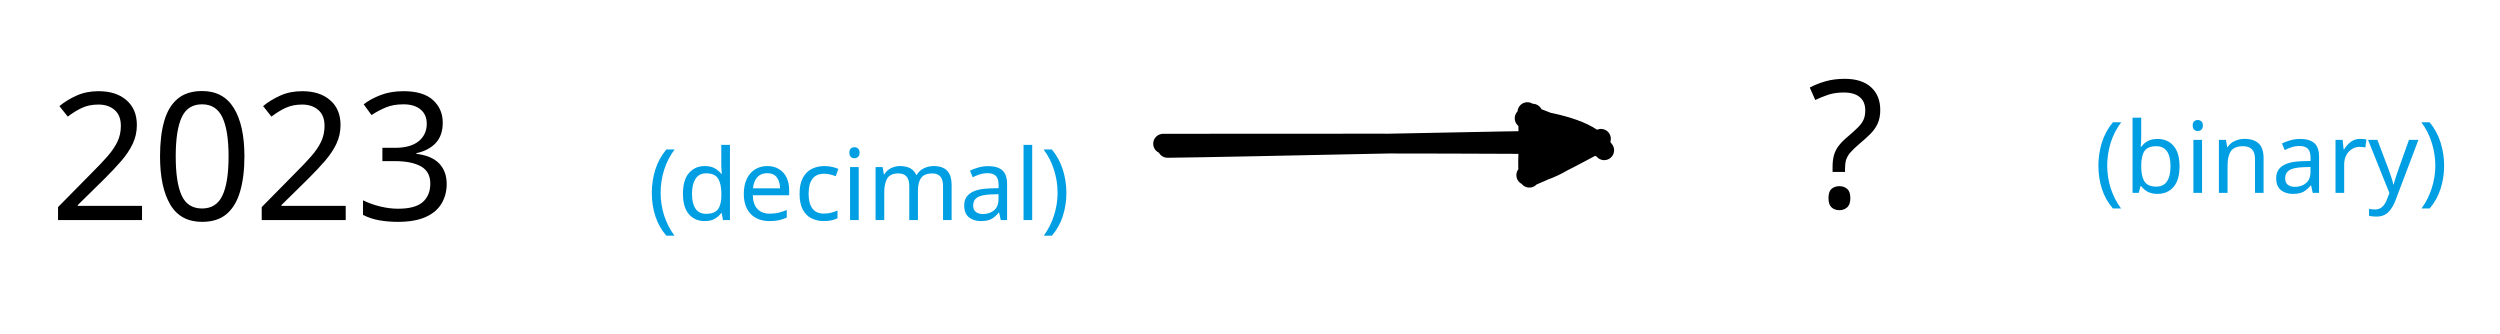
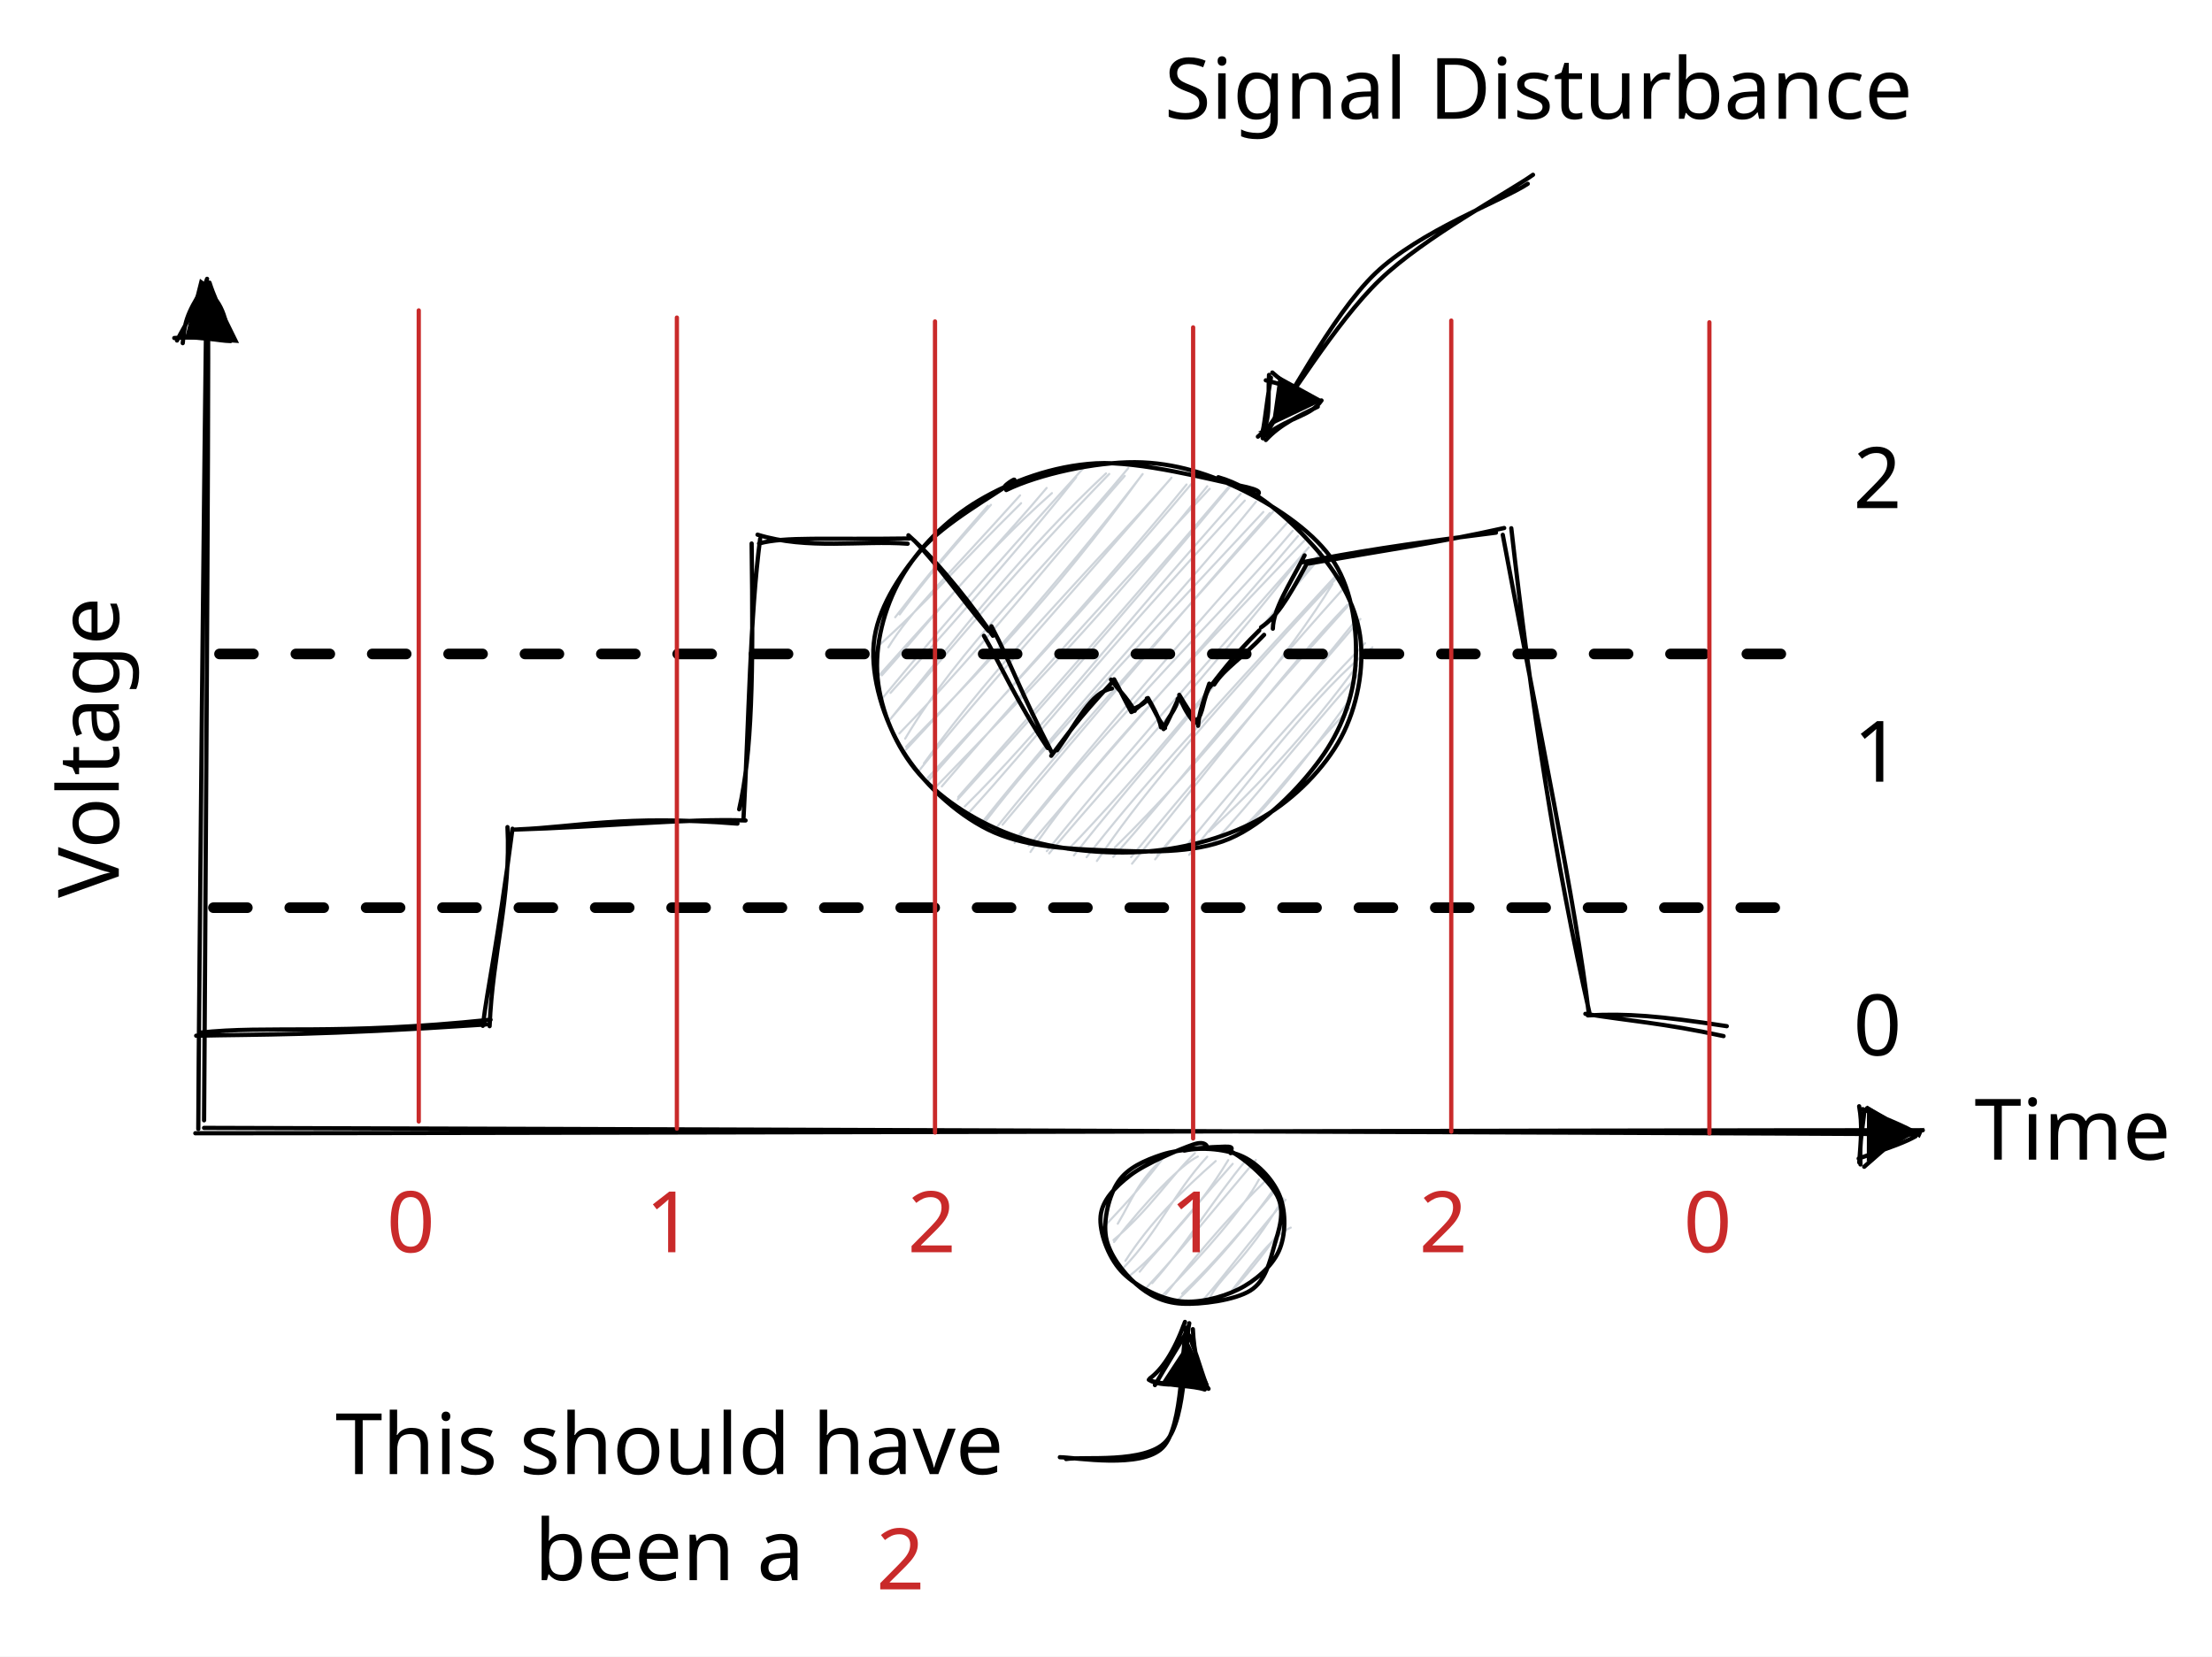
- <svg xmlns="http://www.w3.org/2000/svg" version="1.1" viewBox="0 0 505.5 67.5" width="505.5" height="67.5">
+ <svg xmlns="http://www.w3.org/2000/svg" version="1.1" viewBox="0 0 521.366 390.495" width="521.366" height="390.495">
  
-   eyJ2ZXJzaW9uIjoiMSIsImVuY29kaW5nIjoiYnN0cmluZyIsImNvbXByZXNzZWQiOnRydWUsImVuY29kZWQiOiJ4nM1XWXPTMFx1MDAxMH7vr8iEXHUwMDE3mCnFlmXZ7lx1MDAwYtODozAthbaUKdNhVFtxRFx1MDAxNMlYylWm/1x1MDAxZFlpLMdJQ9JAJ35IrN3Vrvb4tOvfW41GU40y0txtNMkwxowmOVx1MDAxZTS3XHUwMDBiep/kklxurlnArKXo5bGRbCuVyd1Xr3CW7aRU3Vxi0dmJRXe8jTDSJVxcSS34Xa9cdTAwMWKN3+a3YkiRoTKyhlox49SJJ4JcdTAwMWKLXHUwMDEwQM9cdTAwMGJ9XHUwMDBmlFx1MDAwMlRcdTAwMWVqQ4okmtvCTFx1MDAxMsspSM1cdTAwMGZcdTAwMTek/5Vccnr4/bB/tS9R1+tG76zRXHUwMDE2ZexMjdjYXHUwMDFkXHUwMDFjt3s5sVxcqXLRIZc0UW3Nd2v0cp9cdTAwMTQ6XFx2Vy56aZtcdTAwMTMpp/aIXGbHVI1cbppj/cM8NTosZahXPorKdbHD86Oa7Vx1MDAwM8FEXth+5pjHWr/BcSfVR+BJKaNyzGWGc51ccis3mHjleCWtTWjaVkWcfWuPmNiGKPRA5Fx1MDAwNzbyhZHsKDH5va46z5N753mPMXuugvGmUlx1MDAxM3ZPL0vwOIMuXG5cIs91I+RDz7rMKO/U1TFcdTAwMTF35iS9Jbg6o7dFSD00RX2Lu5SNplJi6k/HXHUwMDA3OMCrXHUwMDA2UFx1MDAxMm3RqFx1MDAwMFOye4ymRX02XHUwMDE5aU1cdTAwMTeuolx1MDAxYTIlW4nMcmNtXHUwMDFia3X5UVL3QeQ0pVx1MDAxY7Pz6jlcZvNuezXEVHytIcaNfIhcdTAwMDLoXHUwMDAzuDRkPo7OKTh1+fGBXHUwMDFjXCJIyFD2Y7rpkEGRM1xymcBbXHUwMDAwmYhcdTAwMTDv8ZBcdP1ZxIBcdTAwMTnEuJGLXHUwMDAwQlHoPFx0ZCBcdTAwMDRcdTAwMDFcXFx1MDAxMzKVi/cvkHmekJh2MXsxXHUwMDE3N274pLixh1lcYlx1MDAxZZznYjBcdTAwMGY9QfhcdTAwMTB6Qlx1MDAxZji+viHR0uC5eDv4dZt+zjo/P11cdTAwMWVcdTAwMWOH+95hSlx1MDAxZtlv4JOBJ4hgXHI8aFx1MDAwMXjW6zdhMFx1MDAwYlx1MDAxZWdcdTAwMDY7uphDXHUwMDE3OnBcdTAwMDXoTPJtM1x1MDAwZe4pd49sQp5TKeRcdTAwMTVcdTAwMTAlXHUwMDE1ztU+5Vx05Wl9XHUwMDBi4clcdTAwMDNcdTAwMWOGpTpcdTAwMTDdLlX6XHUwMDE4p4JyVZcweveKKm5cdTAwMTM8g1xurbnK01mg42yXXHUwMDEyWaHUzmPFY99cdTAwMWE2XHUwMDBiZlG+X2/PlbZ5rIlvVf9XbWSBXydOoFxikC5cdIic5fvYLVx1MDAxOMkrV1x1MDAxZF3B9OTbl+PBYf4++bnpfSxcdTAwMDJwx8ZgPPyhXG7ln49/dsxaMP3pXHUwMDE5Qk/ePrRw+J+tTF9HzrqtbPnp7/UmjH6vXHUwMDFmN/dFXHUwMDBmfim5PnBh6Lj+8q0rOsU/WiGKL26Gl6OXIEGgJfnG4yVcdTAwMDR1vKBgIV7Wm/0qXHUwMDFmQFx1MDAwYmY/gLxcdTAwMDC4bvg0eFx09aVcdTAwMTGsiZdcdTAwMTVGv1x1MDAxYl24+WgzJr/JWcbo2brvVk2cZWdKR6lcdTAwMWNcdTAwMGJ0/Gly76rV2OxTMtifrYBnLfNcdTAwMTRaXHJcIovaJ2bGuNu6+1x1MDAwM47lWK4ifQ==
+   eyJ2ZXJzaW9uIjoiMSIsImVuY29kaW5nIjoiYnN0cmluZyIsImNvbXByZXNzZWQiOnRydWUsImVuY29kZWQiOiJ4nO1d61faylx1MDAxNv/uX+Hyfj3kzJ73nG++UKpVa6Va7z3LXHUwMDE1IUhcblx1MDAxMoSg4ln938+eaMlcdTAwMDPCq0KxV7oqkEwmOzP7t1+zZ/PP2vr6Rthve1x1MDAxYn+tb3iPXHUwMDE1t+lXO+7Dxlx1MDAxZvb4vdfp+kFcdTAwMGJP0eh7N+h1KlHLelx1MDAxOLa7f/35p9tuOzd+eFx1MDAxZFx1MDAwNFxyp1x1MDAxMtw+X+Y1vVuvXHUwMDE1drHhf/H7+vo/0d/kjZpNv931oubRifhOTGdcdTAwMGZcdTAwMWVcdTAwMDWt6KagtFJCM1xyg1x1MDAxNn53XHUwMDA3b1x1MDAxNnpVPF1zm10vPmNcdTAwMGZtXHUwMDFjnG23uzdcdTAwMWaerr+eblx1MDAxNcLb46dcdTAwMDO/UIrvWvObzc9hv/n8SG6l3uskaOqGnaDhnfvVsG7vnjk+uK5cdTAwMWLgkMVXdYLeTb3ldbupa4K2W/HDvj1GyOCo27qJ+oiPPOI3RbijOUhDjaGUKjY4a69cdTAwMTdcdTAwMDJcdTAwMWNJgEillDH4N0PXdtBcZjqWrv+Q6Fx1MDAxNVN27VZcdTAwMWE3SF6rXHUwMDFht6l4VV514zZcdTAwMGYvT8upw4TW9lx1MDAxNlRqruInqXv+TT20XHUwMDEzJVx1MDAxZCEko1IwJkhyVrpeNCFAtSFCcDM4Ye/eLlUjxvg7OWKt6suI/eCUmFfoy5Hv8XPY9rtcdFx1MDAxZYu76rWr7jM3gNRIOEHykGVcdTAwMDbnm36rgSdbvWYzPlx1MDAxNlRcdTAwMWExXHUwMDAzrSXuNVx1MDAxM9vyXFy2paA55YRNzbXB/s1WYb9Pdj5eVT99uHhsXHUwMDE2t7y9VedaiXzJhVJcdTAwMWM415KYNNcyQ1x1MDAxY6rtS1x1MDAxOSpcYjZcXFxi21x1MDAwMnCHXHUwMDAxUERcdTAwMDdhRDOmhvnWUIsuwUAqXHUwMDEwUtIs20pOJKcoa2Zg21x1MDAxNENccvHngKdj7lx1MDAxZcy1+23n7PzxYWvv8Xr/rLnTrTTK+nTwYCnuczud4GFjcOb7y6ex3E9cdTAwMDHgtbj/+f4jeJ+aXFzeZ5pcdTAwMTKOYymmZv52Q1X2jll4Udv8clsx8OVcdTAwMDPgtK0483NkKlx1MDAxNJXGXG5MamTyeSOZzSXKbEJcdTAwMTiyXHUwMDFiIDT0zzB/2HFb3bbbQe5cdTAwMWFcdTAwMDaAcFBaM1x1MDAwZVx1MDAxYSGo8Vx1MDAxZvVcbsCHMVx1MDAwMEblXHUwMDEx9Fwiu5nmKL01/DrhrVxm11xuoTxcdTAwMDP7JobV7YRbfqvqt26yl3itas6ZpttccreD21s/RDJOXHUwMDAyv1x1MDAxNWZbRP1uWlx1MDAxY9Q9tzqi5+Q5nCn/mV1cdTAwMDYt2rbTtEyIP63HTFx1MDAxNX1cdTAwMTl8/vuPka3HzrV9XHUwMDE1hqY57nIt+T4z4lx1MDAxNclcdTAwMWVcdTAwMWMgXlMwjElcdTAwMTMzziTE12snT+VKoSC3auHh0U2h2t/Rj6uPeHAoXHUwMDBlLVBKUNdcdTAwMDDNXCLeZEh5PYxzolx1MDAxY1wijZB4Z1x1MDAxNDVkXHUwMDA0vmNaX/BMrSVEQSaskOVcdTAwMWJjqHS5jNXqXCLwnCD5xVx1MDAwYilFPHYvLoO7zYvbdqVW3Lu4P96+uFx1MDAwYvyEmt2oXHUwMDA1lZ6lv0BcdTAwMWTgKMmZNpIjvGJJbofMbUeyMZL11rJUXHUwMDFhJ35oTN6YXHUwMDFjyeWnzNVTiYzQe1xmR0lcZi6yXHUwMDA3XHUwMDA3XHUwMDEyXHUwMDAzXHUwMDE01VxmfZ3pbYSPh5/OO+y6VX1cZsLgqk4+hbJgVk9icFx1MDAwN/VcdTAwMTfT2qAlprmMJUIkQFx1MDAxOHGYiTktRrHtjnPmXGI8qYTQwiS48NWliVx1MDAxYSE+XHUwMDEywuxFfiiB+NUyQcfPXHUwMDFhxWP0PrqVksR3mkFO1IJW+Nl/ikRcdTAwMTVJXHUwMDFkLbq3frOfmryIVXF4vlx1MDAwNM3QvfGSQ9j18KbP6izVfLPp31hu3mh6tTSbh37FbVx1MDAwZU6HQTs+W8Hbu9hdpzSE9KDj3/gtt3mWIWUuiIHIx5jQVGgmYXqtvNf7VJJ9uLt4LFx1MDAxZF18rVxclZW8XGJWXHUwMDBmY2mtbFx1MDAwMN1MKbmgQlxiZlhGKTPpKERcdTAwMWIoglZcbtGLXHUwMDAzXHUwMDE1l9OAXG69XHUwMDA1RDaQ1/M0xypfwYlZXHUwMDFhqM7825VAVETHWDhFdI2CXHUwMDEzXHUwMDExNFx1MDAxN084cUSidz01nFx1MDAxZfVVrVx1MDAxOIat9qXH9ze3P1x1MDAwN58vXHUwMDFmP6w6nCZcdTAwMTm5VDhWg0n01CinsDiTl0kyXGYoXHUwMDAw41x1MDAwMPrcXHUwMDE0UVx1MDAwZmi9XGKZXHUwMDA1XHUwMDE4JZJcdTAwMTmkm83ixc6NMMqoYGxcdTAwMWWErYS7mjr3qlx1MDAwNqbUyeZcdTAwMDVmZ81cYrT7QCsx6WLFXHUwMDFkjrxDOVx1MDAwN46QXHUwMDEzqa64iawkLojUTFx1MDAxOM4m9Vx1MDAwNlTnXHUwMDA0aqL+XHUwMDA0RFxmTdBcdTAwMWNTVKLNM7E/RlNcdTAwMWRcdTAwMDBIR1vEaIbyXHUwMDAzbb7JXHUwMDE0ybFcdTAwMTThKDmILCVIZFx1MDAxYTGtJnaoVVx1MDAwZWijXHUwMDBljZxp+CmBVFxiIUOeVFx1MDAxMVx1MDAwNFxyXHUwMDAxJrG/ieOFLmjqes1no4ZcdTAwMTJHaOBcYmmUvoKzVGdKOlx1MDAxMplcdTAwMDA5hSqDLDO5N+7gOOGz4dCi+Eg/mjKOYVIoXHUwMDA2RuBcZvCJXHUwMDAzT5G3gDFcIjR6VFqgQEj3R1x1MDAxZCO4RstcdTAwMDNnXHUwMDA2h1VO7I+Bo5lCnsfOtCDph9XEQbdcdTAwMDF5XHUwMDE1XHUwMDFkXHRcctrA5O6igJHUgls/XHUwMDFjVGbwXHUwMDE4kkepokqi84GeyeT+jIPTTlxmQT3I0YVLx540wlxcapxcdTAwMGZt8Inx08T+XHUwMDEwfDhs+DTcrivxXGayjHBcdTAwMTTSh/JcdTAwMWPdXHUwMDEw4FNcZp+kkYMlXHUwMDE5Q6NvSHRcdTAwMDBAWnlNRCpS5lg1JpFjRKRwMlx1MDAxZGbV0cRcdTAwMGVpWjDKiF7UIzbsQIiYyHFcdLVcdTAwMTh1QDKSJL5+Lfk+qyWUWKzJ2EFcZkdcdTAwMTchzaZ33UtbV6Vj069V+22tmuXOrnf0smxcdTAwMWM1msVcdTAwMGWimeOD66put+7lXHUwMDE4QrFcdTAwMWQxmyEkxlx1MDAxOUL29Egl9fqGkMq1yPKDfyi38Vx1MDAxMSVdjveuXHKX5O1G7Vx1MDAxN2dcdTAwMDblz13m8p9cdTAwMDIrJEK8Wa+FXHUwMDE4ZVx1MDAwMPXAXGarcZuVL+K2TNlTsMVcdTAwMWKV21x1MDAxYXtoXr5cdTAwMDG4oiXAJNNCXHUwMDEwI9FgiFx1MDAwNVhcdTAwMDRX1IRCS66Y4ajY9eKW4+aDK1VEXHUwMDFiIWdae5tcdTAwMWauiFf9XHUwMDBl1+HWr1x1MDAwYtfcuDhkXHUwMDBmJtOdyFxmXHUwMDExhvFLXHUwMDFjK1x1MDAxYWHQXHUwMDFh3Vx1MDAwYmuzIDeiXHUwMDFix+Jeolx1MDAwMFx1MDAwMzxPgWLWQtNcdTAwMGKMgo9aJKfxsVx1MDAwMTKRRmHQnHw1ZFx1MDAwZdhoRG7I+IXRXHUwMDE0e82aXHUwMDFignZcIkpANktmVMxJk+OBsVxu+lx1MDAxMVx1MDAwZiSjg4Em1XDRwUAyX2Bd5mLURtQ5V2p6lLbV4eFl43Lnfu/Dfk+xXqnjXHUwMDE1tt42SjmXjrLWr+Koa2nC/vhFKEVRjWZcdTAwMGWVS9GfS8ZcdTAwMTGsXHUwMDAyjmBOXHUwMDFj5fqRIFx1MDAwNf5DRppcdTAwMWVIT3flfvvjQfnLk6j2K1vFb7V99/BtXHUwMDAziWlcdTAwMWFFw4bP/lx1MDAxYSBRi2mren9HINFVXHUwMDAwXHUwMDEynW9pSuYnXFzawJlikMhenVx1MDAwNKSv/rbxy8V9v/mw+3h+XHJcdTAwMDLtzs7ygDSfhydy8yOes69EKlx1MDAxMpbv4FVcZnWpOz+QRi1L5S+a/VBQWlx1MDAwMaPELFx1MDAwN1ZUMpgrmeI39+/SodPhWYuvX0u+z1x1MDAxY4/J13rMJtRw0NMnZXxjrHN53W9cdTAwMWNcdTAwMWRcdTAwMWU+1LtF6NfqPl91rErCXHUwMDFkzlx1MDAxMKvaqlx1MDAxM87SwVx1MDAxOMGVw+2+gGirXHUwMDA2l/nW46/Bqk1ZJEqQeLxcdTAwMTZcdFbGXHUwMDAxXHUwMDE2myH5XHUwMDBl1jFgpZCb2GzQ1yNcdTAwMDJmiJ16pePbi93erXtSZvohgItOPbhbebBK4VBkRE34iG1cZnrKZY5fXHUwMDAyVaE1Z0KaWVKc35H6VpE6JqFYUM2NSSqaSVA9KZf2riu3p7xHz0z5/vy+06j3Vlx1MDAxZKqKSlx1MDAwN5Irzlx1MDAxObCaVbaBuSTGpkm8q9X/XHUwMDA3sLL8yE+0Mm2ImT7y83Be7Vx1MDAxNfjHfdaqs63dhrwo35VOV1x1MDAxZaxaOlx1MDAwNj1WLZ5zR9Lp/lazTlx1MDAxN/n5NUYwQVx1MDAxOUJcdHvFPbHvaLWvXHUwMDE1RWt+eEmjXCLRTM3gsj59Yvf962/B7le/IJrlzv7RuVri7r750KrRKU0qzziz+Fx1MDAwN1plMlx1MDAxM2zF0Mq5YURReDeEfyO05i2q0PxNXG5cdTAwMDYksimj01eeODsoXHUwMDFk7Vx1MDAxZW6HX0tQKJ/qbqWzfdZfdbBcbpaBp1CORFx1MDAwN9UuXFxQ0ItD53SrKEYoIXnSXHUwMDA0WuQuXHUwMDFmTszCdvn8Xqv6XCI3T44rQFx1MDAxZpLw6UM9XHK/Ubn7elF8uIJeWZ9cdTAwMWM+lv36XHUwMDEyN6TOiVx1MDAxYqNWXHUwMDE5N0A0XHUwMDFhy2Bmqlx1MDAxZvRWgPOWl/FVfoIpUDtls5R72dWNi+PNk9J+4J197e/VvSA4W3lnTlxunVx1MDAxM1tZRVx1MDAxY0mjqeZcdTAwMTKWXHUwMDEwalk6jt7CKn5cdTAwMWWOTD6OXHUwMDE4x9FcdTAwMTTJ4m6TcFx1MDAxNFx1MDAxZZiCX6R718FcdTAwMTk96J9B8TQ4XmJe2bxcdTAwMTFMMm5cdTAwMTV/tXDEXHJSiWQsJ/ezXHUwMDEw6Fx1MDAwMv3cvzs9XG6vW4dcdTAwMDff7vjjVfF1cj81oYZcdTAwMTlcdTAwMWGP57uyXHUwMDFiU1SB5ftX3Ci7u4xNXHUwMDFmuvR69OBcIni4OCTtnS/fXG5Fr/Fp537lUaqMw5BrXHUwMDEwhHZcdTAwMWZcIs/kaK9cdTAwMTZKqVx1MDAxMIBOr/xcdTAwMWS9rbes7ECNSaLGoVSzLNfVPKhdyfNHf+vwvEt7xyQ8L31ZdVx1MDAxOGlcdTAwMGV2/y1EO05BMb7KMFx1MDAwMsVcdTAwMDVcdTAwMTcy6Vx1MDAwMy9cdTAwMTRHwsxcdTAwMTdD/G2jXHUwMDE2uaX3xliNXHUwMDFjuCbISNPro/HVR1c1iZpcYkdcdTAwMTNpXHUwMDAwtF1DlpkkaspcdTAwMWMhXGZhXG7/XHUwMDBiKflPbUfIrTQrmYNelVx1MDAxMMxcIpaAXHUwMDE5gSphXHUwMDFjJaViqDWlsHOTXHUwMDA1mVCSXHUwMDEzwn9hjU00XHUwMDA1ganEJrP5w/d5lfeCbSicXHUwMDE0TrtcdTAwMWaKe0GxXHUwMDFl7tbPgupJwpCNK+9cdTAwMTGHoipcdTAwMTCMU2brWnKZKCjwUnpPOcBItGTMNLpHcvjZp6pcdTAwMDY4vsBymiZcdTAwMDBcdTAwMTBMcaBcdTAwMWNfRFx1MDAxODZEXHUwMDE0MMcodNeEoppcdTAwMTK0XGLUXHUwMDEwVW+sXCJggVx0h9l8fINcdTAwMTNia5mkinZQ6kicXHUwMDA1RsHYKlx1MDAxYlx1MDAxMibWKSjkosW+hnBcdTAwMTJ3t5Z8nzlOlb+1UtvJosm1s4k1ucey8YpKSlx1MDAwNWi5o05A11pcdEZFOkOIXHUwMDFhcDjVhirNjFwiZkEluXV81zG10Fx1MDAwMJlcdTAwMDOQ1cjrXHUwMDE5XHUwMDFjXHUwMDAzNlp22W2qZbKe46JLrX1GS8Rtru/43bDXuXYti4+0b5ZbeG1cdTAwMDRV8zlcdTAwMGVjqrBxboxcdTAwMTRcdTAwMTKmX+AsQfVT67jYur4jm1x1MDAxZi533HYxuPy46jBcdTAwMTbAXHUwMDFksKpFXHUwMDEwbbP90qX1pS1kYzUnaFx1MDAxYow2i7F3QI0opS+Ga1x1MDAxN4BcdTAwMTFC2EpRS4HxgqNkSpLlwfis7nfXu/Wg16yu1917b/1/rWvPa627I9HMaaqDXHUwMDAxXFwrOGxeZ1x1MDAwMXjOJ29OWOf+YIbhgmo9y17Qj5XLp+r2nntVudzu3G5cdTAwMWVdP+ydtZeH6nlcdTAwMTeRrPolmmlpLZ80pplyiC1cdTAwMTmMliej1GRrpyw9qqaAcM3FUpaQKFx1MDAxYSzmPaq2PiS8RsCIQS6MQNkgjpZy+lxcvfHidEW1o7RcdTAwMTVccqXUXG6tLvQxIKNcdTAwMWQpd6gtfiu4ktaXW4h2tFUlXHUwMDA12Ko9qIJcdTAwMTmLXHUwMDBiXiZ+Lokg2iVcdTAwMTVcZpswtMdcdTAwMTNZWYNtocZwovVMsetX/8Ek9M7oXFy7sKeMXHUwMDA3jLfA1lO+ty3dXG5MojiQKCaVSFTgefG9uWM011xuXHUwMDA3XHUwMDE1XUtK2NCzT1x1MDAxNVx1MDAwZlx1MDAxOL94mqaJ2sQgUMIogSxnhklcdTAwMDKK7FxiXHUwMDE0PS5cdTAwMDO2XHR58z9cdTAwMTBAXHUwMDE5epFcYlx1MDAxZskoU9afTFdmpI6tVkWAXHUwMDE5QW1cdTAwMDb75CqeeWiJulx1MDAxYlx1MDAwNkrc31ry3Zpw0Vx1MDAxZDbcdvtziHw8mGJcdTAwMDSOX33RXHUwMDA08cht3Pvew9ZcYljXopdcdTAwMTXB0Vx1MDAxY1lB50Xg+r72/V+D9sP/In0=
  <defs>
    <style class="style-fonts">
      @font-face {
        font-family: "Virgil";
        src: url("https://unpkg.com/@excalidraw/excalidraw@0.14.2/dist/excalidraw-assets/Virgil.woff2");
      }
      @font-face {
        font-family: "Cascadia";
        src: url("https://unpkg.com/@excalidraw/excalidraw@0.14.2/dist/excalidraw-assets/Cascadia.woff2");
      }
    </style>
  </defs>
-   <rect x="0" y="0" width="505.5" height="67.5" fill="#ffffff" />
-   <g transform="translate(10 12.5) rotate(0 51.5 22.5)">
-     <text x="0" y="32" font-family="Virgil, Segoe UI Emoji" font-size="36px" fill="#000000" text-anchor="start" style="white-space: pre;" direction="ltr">2023</text>
+   <rect x="0" y="0" width="521.366" height="390.495" fill="#ffffff" />
+   <g stroke-linecap="round" transform="translate(259.9417 270.1721) rotate(0 21.17944 18.27816)">
+     <path d="M6.42 6.91 C6.42 6.91, 6.42 6.91, 6.42 6.91 M6.42 6.91 C6.42 6.91, 6.42 6.91, 6.42 6.91 M3.51 18.3 C7.03 12.47, 7.98 8.5, 14.76 2.36 M0.83 18.43 C3.47 15.51, 7.48 11.67, 14.43 2.55 M2.64 22.61 C10.22 12.88, 18.46 4.35, 22.39 2.46 M2.5 22.15 C10.9 15.19, 16.3 6.71, 21.7 1.67 M4.77 28.78 C13.19 20.09, 16.58 11.2, 24.6 2.5 M5.31 27.06 C11.07 18.09, 18.85 10.29, 26.6 3.52 M8.68 29.61 C14.9 21.85, 21.89 15.96, 29.55 3.3 M6.45 30.45 C12.8 25.46, 18.01 18.42, 30.6 4.18 M11.63 32.3 C18.67 24.62, 26.39 12.1, 33.79 3.27 M10.42 33.2 C18.25 24.88, 24.84 16.49, 36.06 3.28 M14.82 34.91 C23.78 23.42, 32.1 14.24, 38.39 8.13 M13.97 35.27 C23.88 25.33, 33.27 14.5, 36.79 7.88 M18.68 34.78 C26.26 27.56, 32.84 19.81, 40.15 11.03 M17.74 36.23 C27.1 27.29, 34.96 17.65, 40.7 9.63 M25.01 36.22 C27.21 31.03, 33.56 27.47, 42.52 12.32 M23.81 36.06 C29.15 29.97, 33.6 23.67, 43.07 12.65 M29.72 34.96 C33.72 29.82, 39.82 21.07, 44.29 19.21 M30.89 33.7 C35.01 29.14, 39.47 23.69, 42.66 18.29" stroke="#ced4da" stroke-width="0.5" fill="none" />
+     <path d="M19.18 1.06 C23.37 0.14, 29.37 0.72, 33.13 2.54 C36.9 4.36, 40.4 8.29, 41.79 11.99 C43.19 15.69, 43.13 21.11, 41.48 24.75 C39.83 28.38, 35.88 31.85, 31.89 33.8 C27.9 35.76, 22.16 37.23, 17.54 36.49 C12.93 35.75, 7.24 32.7, 4.23 29.36 C1.22 26.03, -0.89 20.24, -0.53 16.5 C-0.16 12.75, 2.8 9.71, 6.43 6.9 C10.06 4.09, 18.24 0.68, 21.28 -0.36 C24.31 -1.4, 24.72 0.16, 24.64 0.67 M28.47 0.43 C32.57 1.92, 39.11 7.88, 41.1 11.72 C43.09 15.56, 41.46 19.76, 40.41 23.48 C39.35 27.2, 38.41 31.77, 34.77 34.05 C31.13 36.33, 23.08 37.41, 18.58 37.14 C14.08 36.88, 10.76 35.09, 7.79 32.47 C4.81 29.86, 1.43 25.46, 0.74 21.44 C0.05 17.42, 1.43 11.61, 3.64 8.37 C5.85 5.13, 9.81 3.37, 13.99 1.99 C18.18 0.62, 26.06 0.18, 28.75 0.13 C31.44 0.07, 29.86 0.95, 30.12 1.66" stroke="#000000" stroke-width="1" fill="none" />
  </g>
-   <g transform="translate(131 26.5) rotate(0 42.5 12.5)">
-     <text x="0" y="18" font-family="Virgil, Segoe UI Emoji" font-size="20px" fill="#009ee3" text-anchor="start" style="white-space: pre;" direction="ltr">(decimal)</text>
+   <g stroke-linecap="round" transform="translate(206.5577 108.86) rotate(0 57.1556 46.42077)">
+     <path d="M5.75 27.52 C5.75 27.52, 5.75 27.52, 5.75 27.52 M5.75 27.52 C5.75 27.52, 5.75 27.52, 5.75 27.52 M5.5 35.98 C12.06 27.02, 17.46 20.88, 27.01 10.14 M4.44 36.65 C9.86 29.6, 14.64 23.6, 26.27 10.39 M0.04 43.78 C11.88 33.29, 19.14 24.52, 34.12 9.75 M2.83 43.73 C8.03 35.24, 16 27.8, 33.88 7.91 M1.3 50.34 C11.3 39.31, 23.48 23.26, 41.38 7.38 M0.18 50.87 C16.29 32.79, 31.84 16.1, 40.14 6.16 M1.01 56.23 C17.73 35.97, 36.07 15.47, 48.7 1.61 M3.33 54.48 C21.31 34.59, 38.11 15.1, 47.09 3.66 M3.29 60.67 C20.36 39.3, 35.37 20.28, 54.13 2.73 M3.67 60.21 C19.44 41.86, 33.48 24.87, 54.9 2.86 M6.78 65.28 C19.8 43.44, 39.01 25.99, 59.37 1.5 M5.42 64.04 C24.78 44.15, 41.6 22.54, 58.55 3.32 M6.99 67.19 C23.21 50.53, 41.17 32.62, 62.68 2.97 M6.99 67.85 C28.4 44.92, 46.99 23.43, 62.77 2.89 M11.21 71.08 C28.63 46.84, 50.08 25.78, 69.3 4.09 M10.06 72.82 C26.11 52.66, 43.73 33.8, 69.56 3.75 M12.1 74.5 C30.77 54.18, 47.39 36.96, 74.24 5.23 M12.24 75.21 C34.68 49.63, 57.01 25.14, 73.11 5.35 M13.99 76.67 C34 56.09, 54.6 35.02, 77.99 5.76 M15.43 76.53 C31.73 57.55, 48.58 38.34, 78.57 6.36 M19.19 79.58 C36.78 60.04, 51.38 44.45, 84.02 5.1 M19.28 79.03 C40.07 55.38, 61.21 31.55, 83.66 5.18 M20.82 81.25 C38.51 63.88, 54.12 43.16, 85.87 7.55 M22.06 82.42 C36.65 66.45, 49.39 49.72, 86.84 9.14 M25.86 84.59 C38 68.76, 53.17 52.51, 91.21 11.82 M24.84 85.09 C48 56.15, 73.48 29.19, 89.48 9.41 M27.31 87.43 C42.11 69.14, 53.53 56.28, 93.63 11.63 M29.74 85.56 C50.49 60.9, 73.52 33.69, 92.74 12.08 M32.57 89.85 C56.42 59.57, 83.81 33.38, 98.14 16.26 M33.39 88.22 C52.83 64.19, 74.48 39.05, 97.15 14.03 M36.32 91.98 C47.67 75.38, 60.55 60.77, 100.85 18.6 M35.88 90.55 C60.44 61.46, 85.57 33.93, 99.39 17.49 M40.73 92.31 C57.97 71.87, 77.54 51.1, 100.5 21.97 M40.17 91.79 C62.2 64.49, 86.62 37.83, 101.94 20.15 M46.56 92.79 C60.53 75.05, 77.69 56.28, 105.42 20.44 M45.12 91.5 C62.01 74.07, 77.32 54.55, 105.08 21.98 M51.98 94.1 C61.6 80, 73.82 64.79, 109.19 26.64 M49.55 93.21 C61.27 78.19, 73.47 64.63, 108.71 26.4 M56.16 90.96 C76.93 70.6, 98 44.46, 107.5 28.82 M55.83 93.15 C70.42 76.85, 83.74 59.13, 110.23 29.73 M60.26 94.74 C79.29 71.39, 96.85 48.28, 111.08 33.65 M60.03 93.21 C73.66 76.68, 87.59 60.14, 111.65 33.44 M65.7 93.72 C83.36 71.83, 104.53 48.55, 114.09 37.05 M66.23 92.71 C80.8 75.59, 97.4 56.77, 112.98 37.4 M73.72 92.66 C89.04 73.96, 104.07 53.81, 116.93 43.74 M73.21 90.29 C86.45 74.16, 100.29 58.24, 115.18 42.76 M78.4 87.18 C89.56 76.76, 101.85 63.72, 113.27 48.1 M79.53 89.71 C89.14 79.41, 96.12 69.98, 114.34 49.28 M86.83 85.96 C93.14 79.63, 99.64 70.73, 111.52 58.13 M86.84 86.51 C93.4 79.68, 99.31 72.74, 111.14 56.67" stroke="#ced4da" stroke-width="0.5" fill="none" />
+     <path d="M80.59 3.64 C89.22 6.03, 97.54 13.73, 103.11 19.95 C108.68 26.18, 112.94 33.47, 114.01 40.98 C115.08 48.49, 113.35 57.88, 109.53 65.01 C105.7 72.15, 98.69 79.32, 91.07 83.8 C83.46 88.27, 73.46 91.09, 63.82 91.86 C54.19 92.64, 42.21 91.47, 33.27 88.44 C24.33 85.4, 15.66 79.92, 10.16 73.67 C4.66 67.43, 1.02 58.67, 0.29 50.97 C-0.44 43.27, 1.8 34.46, 5.78 27.48 C9.76 20.5, 16.52 13.62, 24.19 9.1 C31.85 4.58, 41.57 0.95, 51.77 0.36 C61.98 -0.23, 79.12 4.28, 85.42 5.56 C91.71 6.85, 90.14 7.41, 89.54 8.07 M30.61 6.66 C38.37 2.89, 51.57 0.05, 60.95 0.1 C70.32 0.15, 79.04 3.02, 86.87 6.96 C94.7 10.91, 103.6 16.93, 107.94 23.76 C112.28 30.59, 113.48 40.23, 112.93 47.96 C112.37 55.68, 109.58 63.28, 104.62 70.1 C99.66 76.92, 91.63 85.29, 83.17 88.88 C74.71 92.46, 63.32 91.96, 53.86 91.6 C44.4 91.24, 34.33 90.65, 26.39 86.73 C18.45 82.82, 10.71 75.45, 6.21 68.13 C1.71 60.82, -1.34 50.75, -0.62 42.86 C0.11 34.96, 5.22 27.05, 10.55 20.77 C15.88 14.5, 28.1 7.65, 31.37 5.21 C34.64 2.77, 29.92 5.41, 30.16 6.13" stroke="#000000" stroke-width="1" fill="none" />
  </g>
  <g stroke-linecap="round">
-     <g transform="translate(235 29.5) rotate(0 43.5 0)">
-       <path d="M1.08 0.4 C15.44 0.25, 71.74 -1.13, 86.01 -1.14 M0.18 -0.44 C14.93 -0.46, 73.94 -0.57, 88.21 -0.2" stroke="#000000" stroke-width="4" fill="none" />
+     <g transform="translate(47.89999 265.1711) rotate(0 2.842170943040401e-14 -98.80002)">
+       <path d="M0.2 -1.08 C0.39 -33.88, 1.33 -164.38, 1.14 -196.95 M-1.16 0.97 C-1.02 -32.16, 0.35 -165.53, 0.79 -198.74" stroke="#000000" stroke-width="1" fill="none" />
    </g>
-     <g transform="translate(235 29.5) rotate(0 43.5 0)">
-       <path d="M87.07 -0.17 L75.63 6.76 L75.98 -5.26 L87 -1.18" stroke="none" stroke-width="0" fill="#000000" fill-rule="evenodd" />
-       <path d="M88.71 -1.43 C82.87 1.36, 80.78 4.57, 73.61 5.91 M87.58 -0.29 C84.22 1.49, 80.7 3.56, 74.2 6.27 M74.24 6.43 C73.59 3.76, 74.45 0.18, 73.84 -6.83 M74.76 5.42 C75.06 1.66, 75 -1.86, 74.9 -6.52 M73.28 -5.59 C80.72 -4.49, 86.97 -2.87, 89.37 0.88 M74.26 -6.1 C79.58 -4.52, 85.2 -1.31, 88.24 0.17 M88.21 -0.2 C88.21 -0.2, 88.21 -0.2, 88.21 -0.2 M88.21 -0.2 C88.21 -0.2, 88.21 -0.2, 88.21 -0.2" stroke="#000000" stroke-width="4" fill="none" />
+     <g transform="translate(47.89999 265.1711) rotate(0 2.842170943040401e-14 -98.80002)">
+       <path d="M1.98 -197.45 L8.44 -184.3 L-4.33 -185.32 L-0.77 -199.46" stroke="none" stroke-width="0" fill="#000000" fill-rule="evenodd" />
+       <path d="M-0.55 -197.31 C3.42 -195.83, 5.83 -190.4, 5.62 -185.61 M1.48 -198.55 C3.28 -192.86, 6.22 -188.6, 6.24 -185.51 M6.44 -184.78 C3.3 -184.83, 0.04 -186, -6.82 -185.49 M6.47 -185.28 C3.44 -184.87, 0.86 -185.66, -5.2 -185.71 M-4.83 -184.28 C-4.35 -188.96, -4.14 -190.86, 0.08 -197.44 M-6.18 -184.9 C-4.25 -188.75, -1.28 -192.99, 0.91 -199.44 M0.79 -198.74 C0.79 -198.74, 0.79 -198.74, 0.79 -198.74 M0.79 -198.74 C0.79 -198.74, 0.79 -198.74, 0.79 -198.74" stroke="#000000" stroke-width="1" fill="none" />
    </g>
  </g>
  <mask />
-   <g transform="translate(365.5 10) rotate(0 9.5 22.5)">
-     <text x="0" y="32" font-family="Virgil, Segoe UI Emoji" font-size="36px" fill="#000000" text-anchor="start" style="white-space: pre;" direction="ltr">?</text>
+   <g stroke-linecap="round">
+     <g transform="translate(46.30002 267.5711) rotate(0 203.5348 0)">
+       <path d="M-0.26 -0.43 C67.7 -0.44, 339.16 -1.15, 406.9 -1.14 M1.8 -1.69 C69.66 -1.51, 338.07 -0.61, 405.86 -0.2" stroke="#000000" stroke-width="1" fill="none" />
+     </g>
+     <g transform="translate(46.30002 267.5711) rotate(0 203.5348 0)">
+       <path d="M407.28 -1.75 L393.7 6.26 L393.75 -6.97 L406.18 0.69" stroke="none" stroke-width="0" fill="#000000" fill-rule="evenodd" />
+       <path d="M405.33 -0.42 C401.27 0.02, 399.12 2.19, 393.09 7.47 M405.19 0.3 C402.85 1.62, 399.9 2.71, 391.79 5.53 M392.21 6.93 C391.91 1.4, 392.86 -2.32, 393.1 -5.52 M391.92 6.46 C392.29 1.29, 392.7 -2.41, 391.9 -6.79 M393.78 -6.35 C396.6 -4.78, 400.29 -2.46, 405.5 -0.39 M392.74 -6.12 C398 -3.95, 403.11 -1.85, 405.27 -0.47 M405.86 -0.2 C405.86 -0.2, 405.86 -0.2, 405.86 -0.2 M405.86 -0.2 C405.86 -0.2, 405.86 -0.2, 405.86 -0.2" stroke="#000000" stroke-width="1" fill="none" />
+     </g>
  </g>
-   <g transform="translate(423.5 21) rotate(0 36 12.5)">
-     <text x="0" y="18" font-family="Virgil, Segoe UI Emoji" font-size="20px" fill="#009ee3" text-anchor="start" style="white-space: pre;" direction="ltr">(binary)</text>
+   <mask />
+   <g transform="translate(-14.5 162.171) rotate(270 37 12.5)">
+     <text x="0" y="18" font-family="Virgil, Segoe UI Emoji" font-size="20px" fill="#000000" text-anchor="start" style="white-space: pre;" direction="ltr">Voltage</text>
  </g>
+   <g transform="translate(465.3665 255.3607) rotate(0 23 12.5)">
+     <text x="0" y="18" font-family="Virgil, Segoe UI Emoji" font-size="20px" fill="#000000" text-anchor="start" style="white-space: pre;" direction="ltr">Time</text>
+   </g>
+   <g stroke-linecap="round">
+     <g transform="translate(46.30002 244.571) rotate(0 180 -59.59991)">
+       <path d="M0.69 -1.12 C16.78 -2.93, 33.17 -0.4, 69.33 -4.19 M-0.06 -0.42 C15.13 -0.78, 28.02 -0.39, 68.28 -3.08 M69.1 -2.67 C69.77 -19.68, 74.2 -33.27, 73.31 -49.6 M67.5 -2.75 C68.58 -11.65, 70.91 -21.57, 74.49 -49.21 M75.88 -49.06 C89.19 -49.58, 100.75 -52.53, 127.52 -50.42 M74.93 -49.01 C95.14 -49.61, 115.61 -51.66, 129.43 -51.16 M127.92 -53.79 C130.93 -66.92, 131.3 -85.2, 130.86 -116.45 M128.94 -51.57 C130.25 -75.38, 130.48 -99.5, 132.86 -117.54 M132.25 -118.53 C144 -114.89, 156.87 -117.21, 167.64 -116.4 M132.61 -116.45 C138.68 -118.12, 148.2 -117.34, 167.99 -117.63 M167.81 -118.39 C175.56 -111.52, 183.97 -100.36, 187.72 -94.7 M169.2 -117.14 C174.84 -111.34, 179.77 -104.1, 186.69 -95.84 M185.61 -94.69 C189.22 -88.5, 193.31 -79.17, 200.65 -68.23 M187.38 -96.95 C191.94 -88.33, 193.92 -82.07, 201.71 -66.98 M202.84 -67.7 C207.68 -74.41, 210.75 -81.38, 215.79 -82.28 M201.47 -66.4 C205.25 -71.33, 207.14 -74.35, 215.97 -83.88 M215.56 -84.37 C217.42 -81.77, 218.89 -80.73, 221.15 -77 M216.3 -84.43 C217.84 -81.63, 218.89 -79.33, 220.36 -76.71 M220.32 -77.06 C221.34 -77.84, 222.72 -78.11, 224.04 -79.47 M220.61 -76.82 C221.85 -77.67, 222.91 -78.68, 224.18 -79.8 M224.27 -80.02 C225.23 -78.35, 226.88 -75.51, 227.36 -73.1 M224 -79.93 C225.56 -78.12, 226.1 -75.72, 228.3 -72.95 M227.97 -72.89 C229.05 -75.8, 230.91 -77.13, 231.29 -79.81 M227.96 -72.7 C229.15 -74.71, 229.82 -76.43, 231.75 -80.53 M231.67 -80.17 C232.58 -78.33, 233 -76.94, 235.15 -74.27 M231.65 -80.78 C233.09 -78.25, 235.17 -75.32, 235.64 -74.21 M235.54 -74.48 C237.55 -76.39, 236.99 -79.72, 239.09 -83.15 M236.08 -73.48 C236.39 -76.91, 237.36 -79.31, 238.72 -83.41 M238.62 -82.28 C240.54 -84.71, 244.41 -90.04, 250.5 -95.96 M239.9 -83.22 C242.3 -87, 246.39 -89.33, 251.65 -94.92 M253.71 -96.37 C253.79 -100.94, 257.59 -106.68, 261.19 -113.65 M250.92 -96.68 C254.42 -99.12, 256.64 -102.24, 261.86 -111.95 M260.42 -111.98 C273.79 -114.55, 282.84 -116.05, 306.3 -119.01 M262.11 -111.72 C278.29 -114.55, 292.73 -116.61, 308.24 -120.1 M309.91 -120.05 C314.55 -79.08, 320.34 -40.89, 328.37 -5.65 M307.9 -118.5 C316.16 -74.44, 325.28 -30.31, 328.15 -5.88 M327.95 -5.21 C337.1 -5.68, 344.6 -5.15, 360.7 -2.67 M327.37 -5.58 C337.11 -3.96, 345.79 -3.42, 359.94 -0.33" stroke="#000000" stroke-width="1" fill="none" />
+     </g>
+   </g>
+   <mask />
+   <g stroke-linecap="round">
+     <g transform="translate(50.30002 213.9711) rotate(0 185.6 0)">
+       <path d="M0 0 C116.5 0, 233 0, 371.2 0" stroke="#000000" stroke-width="2.5" fill="none" stroke-dasharray="8 10" />
+     </g>
+   </g>
+   <mask />
+   <g stroke-linecap="round">
+     <g transform="translate(51.73639 154.1575) rotate(0 185.6 0)">
+       <path d="M0 0 C82.44 0, 164.87 0, 371.2 0" stroke="#000000" stroke-width="2.5" fill="none" stroke-dasharray="8 10" />
+     </g>
+   </g>
+   <mask />
+   <g transform="translate(436.8 229.7711) rotate(0 7 12)">
+     <text x="0" y="19" font-family="Cascadia, Segoe UI Emoji" font-size="20px" fill="#000000" text-anchor="start" style="white-space: pre;" direction="ltr">0</text>
+   </g>
+   <g transform="translate(436.8 165.2711) rotate(0 7 12)">
+     <text x="0" y="19" font-family="Cascadia, Segoe UI Emoji" font-size="20px" fill="#000000" text-anchor="start" style="white-space: pre;" direction="ltr">1</text>
+   </g>
+   <g transform="translate(436.8 100.7711) rotate(0 7 12)">
+     <text x="0" y="19" font-family="Cascadia, Segoe UI Emoji" font-size="20px" fill="#000000" text-anchor="start" style="white-space: pre;" direction="ltr">2</text>
+   </g>
+   <g stroke-linecap="round">
+     <g transform="translate(98.69998 264.3711) rotate(0 0 -95.60001)">
+       <path d="M0 0 C0 -51.37, 0 -102.74, 0 -191.2 M0 0 C0 -64.89, 0 -129.77, 0 -191.2" stroke="#c92a2a" stroke-width="1" fill="none" />
+     </g>
+   </g>
+   <mask />
+   <g stroke-linecap="round">
+     <g transform="translate(159.54 266.0599) rotate(0 0 -95.60001)">
+       <path d="M0 0 C0 -46.08, 0 -92.16, 0 -191.2 M0 0 C0 -60.01, 0 -120.01, 0 -191.2" stroke="#c92a2a" stroke-width="1" fill="none" />
+     </g>
+   </g>
+   <mask />
+   <g stroke-linecap="round">
+     <g transform="translate(220.38 266.9711) rotate(0 0 -95.60001)">
+       <path d="M0 0 C0 -69.59, 0 -139.18, 0 -191.2 M0 0 C0 -52.99, 0 -105.98, 0 -191.2" stroke="#c92a2a" stroke-width="1" fill="none" />
+     </g>
+   </g>
+   <mask />
+   <g stroke-linecap="round">
+     <g transform="translate(281.22 268.3711) rotate(0 0 -95.60001)">
+       <path d="M0 0 C0 -76.38, 0 -152.76, 0 -191.2 M0 0 C0 -58.28, 0 -116.55, 0 -191.2" stroke="#c92a2a" stroke-width="1" fill="none" />
+     </g>
+   </g>
+   <mask />
+   <g stroke-linecap="round">
+     <g transform="translate(342.06 266.7711) rotate(0 0 -95.60001)">
+       <path d="M0 0 C0 -62.97, 0 -125.95, 0 -191.2 M0 0 C0 -73.55, 0 -147.1, 0 -191.2" stroke="#c92a2a" stroke-width="1" fill="none" />
+     </g>
+   </g>
+   <mask />
+   <g stroke-linecap="round">
+     <g transform="translate(402.9 267.1711) rotate(0 0 -95.60001)">
+       <path d="M0 0 C0 -54.87, 0 -109.73, 0 -191.2 M0 0 C0 -51.29, 0 -102.57, 0 -191.2" stroke="#c92a2a" stroke-width="1" fill="none" />
+     </g>
+   </g>
+   <mask />
+   <g transform="translate(91.10001 276.1851) rotate(0 7 12)">
+     <text x="0" y="19" font-family="Cascadia, Segoe UI Emoji" font-size="20px" fill="#c92a2a" text-anchor="start" style="white-space: pre;" direction="ltr">0</text>
+   </g>
+   <g transform="translate(152.1 276.1851) rotate(0 7 12)">
+     <text x="0" y="19" font-family="Cascadia, Segoe UI Emoji" font-size="20px" fill="#c92a2a" text-anchor="start" style="white-space: pre;" direction="ltr">1</text>
+   </g>
+   <g transform="translate(213.9 276.1851) rotate(0 7 12)">
+     <text x="0" y="19" font-family="Cascadia, Segoe UI Emoji" font-size="20px" fill="#c92a2a" text-anchor="start" style="white-space: pre;" direction="ltr">2</text>
+   </g>
+   <g transform="translate(275.7 276.1851) rotate(0 7 12)">
+     <text x="0" y="19" font-family="Cascadia, Segoe UI Emoji" font-size="20px" fill="#c92a2a" text-anchor="start" style="white-space: pre;" direction="ltr">1</text>
+   </g>
+   <g transform="translate(334.4681 276.1851) rotate(0 7 12)">
+     <text x="0" y="19" font-family="Cascadia, Segoe UI Emoji" font-size="20px" fill="#c92a2a" text-anchor="start" style="white-space: pre;" direction="ltr">2</text>
+   </g>
+   <g transform="translate(396.7842 276.1851) rotate(0 7 12)">
+     <text x="0" y="19" font-family="Cascadia, Segoe UI Emoji" font-size="20px" fill="#c92a2a" text-anchor="start" style="white-space: pre;" direction="ltr">0</text>
+   </g>
+   <g stroke-linecap="round">
+     <g transform="translate(360.9069 42.13011) rotate(0 -31.91428 29.88337)">
+       <path d="M0.42 -0.93 C-5.44 3.24, -25.11 13.7, -35.67 23.82 C-46.23 33.94, -58.11 53.87, -62.96 59.81 M-0.82 1.2 C-6.82 5.16, -26.35 12.33, -36.76 22.32 C-47.17 32.31, -58.56 54.8, -63.27 61.14" stroke="#000000" stroke-width="1" fill="none" />
+     </g>
+     <g transform="translate(360.9069 42.13011) rotate(0 -31.91428 29.88337)">
+       <path d="M-61.38 59.61 L-59.51 46.44 L-48.89 52.28 L-64.48 59.68" stroke="none" stroke-width="0" fill="#000000" fill-rule="evenodd" />
+       <path d="M-64.42 60.8 C-61.16 58.38, -62.12 52.27, -61.8 46.25 M-63.58 60.44 C-62.84 58.65, -62.66 54.35, -61.35 46.89 M-62.56 47.52 C-58.75 48.62, -55.13 49.1, -50.55 52.36 M-61.02 45.69 C-58.08 48.27, -54.49 50.9, -50.26 52.49 M-49.43 52.27 C-52.06 56.01, -55.92 55.74, -62.54 60.32 M-50.31 53.74 C-54.87 55.97, -59.14 57.89, -62.55 61.59 M-63.27 61.14 C-63.27 61.14, -63.27 61.14, -63.27 61.14 M-63.27 61.14 C-63.27 61.14, -63.27 61.14, -63.27 61.14" stroke="#000000" stroke-width="1" fill="none" />
+     </g>
+   </g>
+   <mask />
+   <g transform="translate(274.4481 10) rotate(0 91 12.5)">
+     <text x="0" y="18" font-family="Virgil, Segoe UI Emoji" font-size="20px" fill="#000000" text-anchor="start" style="white-space: pre;" direction="ltr">Signal Disturbance</text>
+   </g>
+   <g transform="translate(69.28201 330.4947) rotate(0 88.5 25)">
+     <text x="88.5" y="17" font-family="Virgil, Segoe UI Emoji" font-size="20px" fill="#000000" text-anchor="middle" style="white-space: pre;" direction="ltr">This should have </text>
+     <text x="88.5" y="42" font-family="Virgil, Segoe UI Emoji" font-size="20px" fill="#000000" text-anchor="middle" style="white-space: pre;" direction="ltr">been a</text>
+   </g>
+   <g transform="translate(206.5208 355.6558) rotate(0 7 12)">
+     <text x="0" y="19" font-family="Cascadia, Segoe UI Emoji" font-size="20px" fill="#c92a2a" text-anchor="start" style="white-space: pre;" direction="ltr">2</text>
+   </g>
+   <g stroke-linecap="round">
+     <g transform="translate(251.2669 342.7726) rotate(0 14.37554 -15.21313)">
+       <path d="M0 1.17 C3.82 0.5, 18.75 2.33, 23.59 -3.01 C28.43 -8.34, 28.01 -26.35, 29.04 -30.85 M-1.46 0.74 C2.16 0.78, 17.79 3.55, 22.77 -1.53 C27.76 -6.61, 27.13 -25.22, 28.43 -29.76" stroke="#000000" stroke-width="1" fill="none" />
+     </g>
+     <g transform="translate(251.2669 342.7726) rotate(0 14.37554 -15.21313)">
+       <path d="M27.06 -30.28 L33.61 -16.4 L22.23 -16.39 L29.77 -27.86" stroke="none" stroke-width="0" fill="#000000" fill-rule="evenodd" />
+       <path d="M29.89 -29.45 C30.09 -24.29, 31.37 -18.27, 33.58 -15.39 M28.08 -29.74 C30.33 -25.48, 31.53 -20.34, 33.13 -16.2 M32.6 -16.14 C29.12 -16.91, 22.57 -15.54, 19.51 -17.52 M32.7 -15.22 C29.68 -16.18, 25.49 -15.95, 20.2 -17.2 M19.73 -17.81 C22.56 -19.92, 25.37 -23.86, 28.03 -31.16 M20.95 -16.26 C23.66 -20.96, 26.15 -24.82, 28.66 -29.21 M28.43 -29.76 C28.43 -29.76, 28.43 -29.76, 28.43 -29.76 M28.43 -29.76 C28.43 -29.76, 28.43 -29.76, 28.43 -29.76" stroke="#000000" stroke-width="1" fill="none" />
+     </g>
+   </g>
+   <mask />
</svg>
